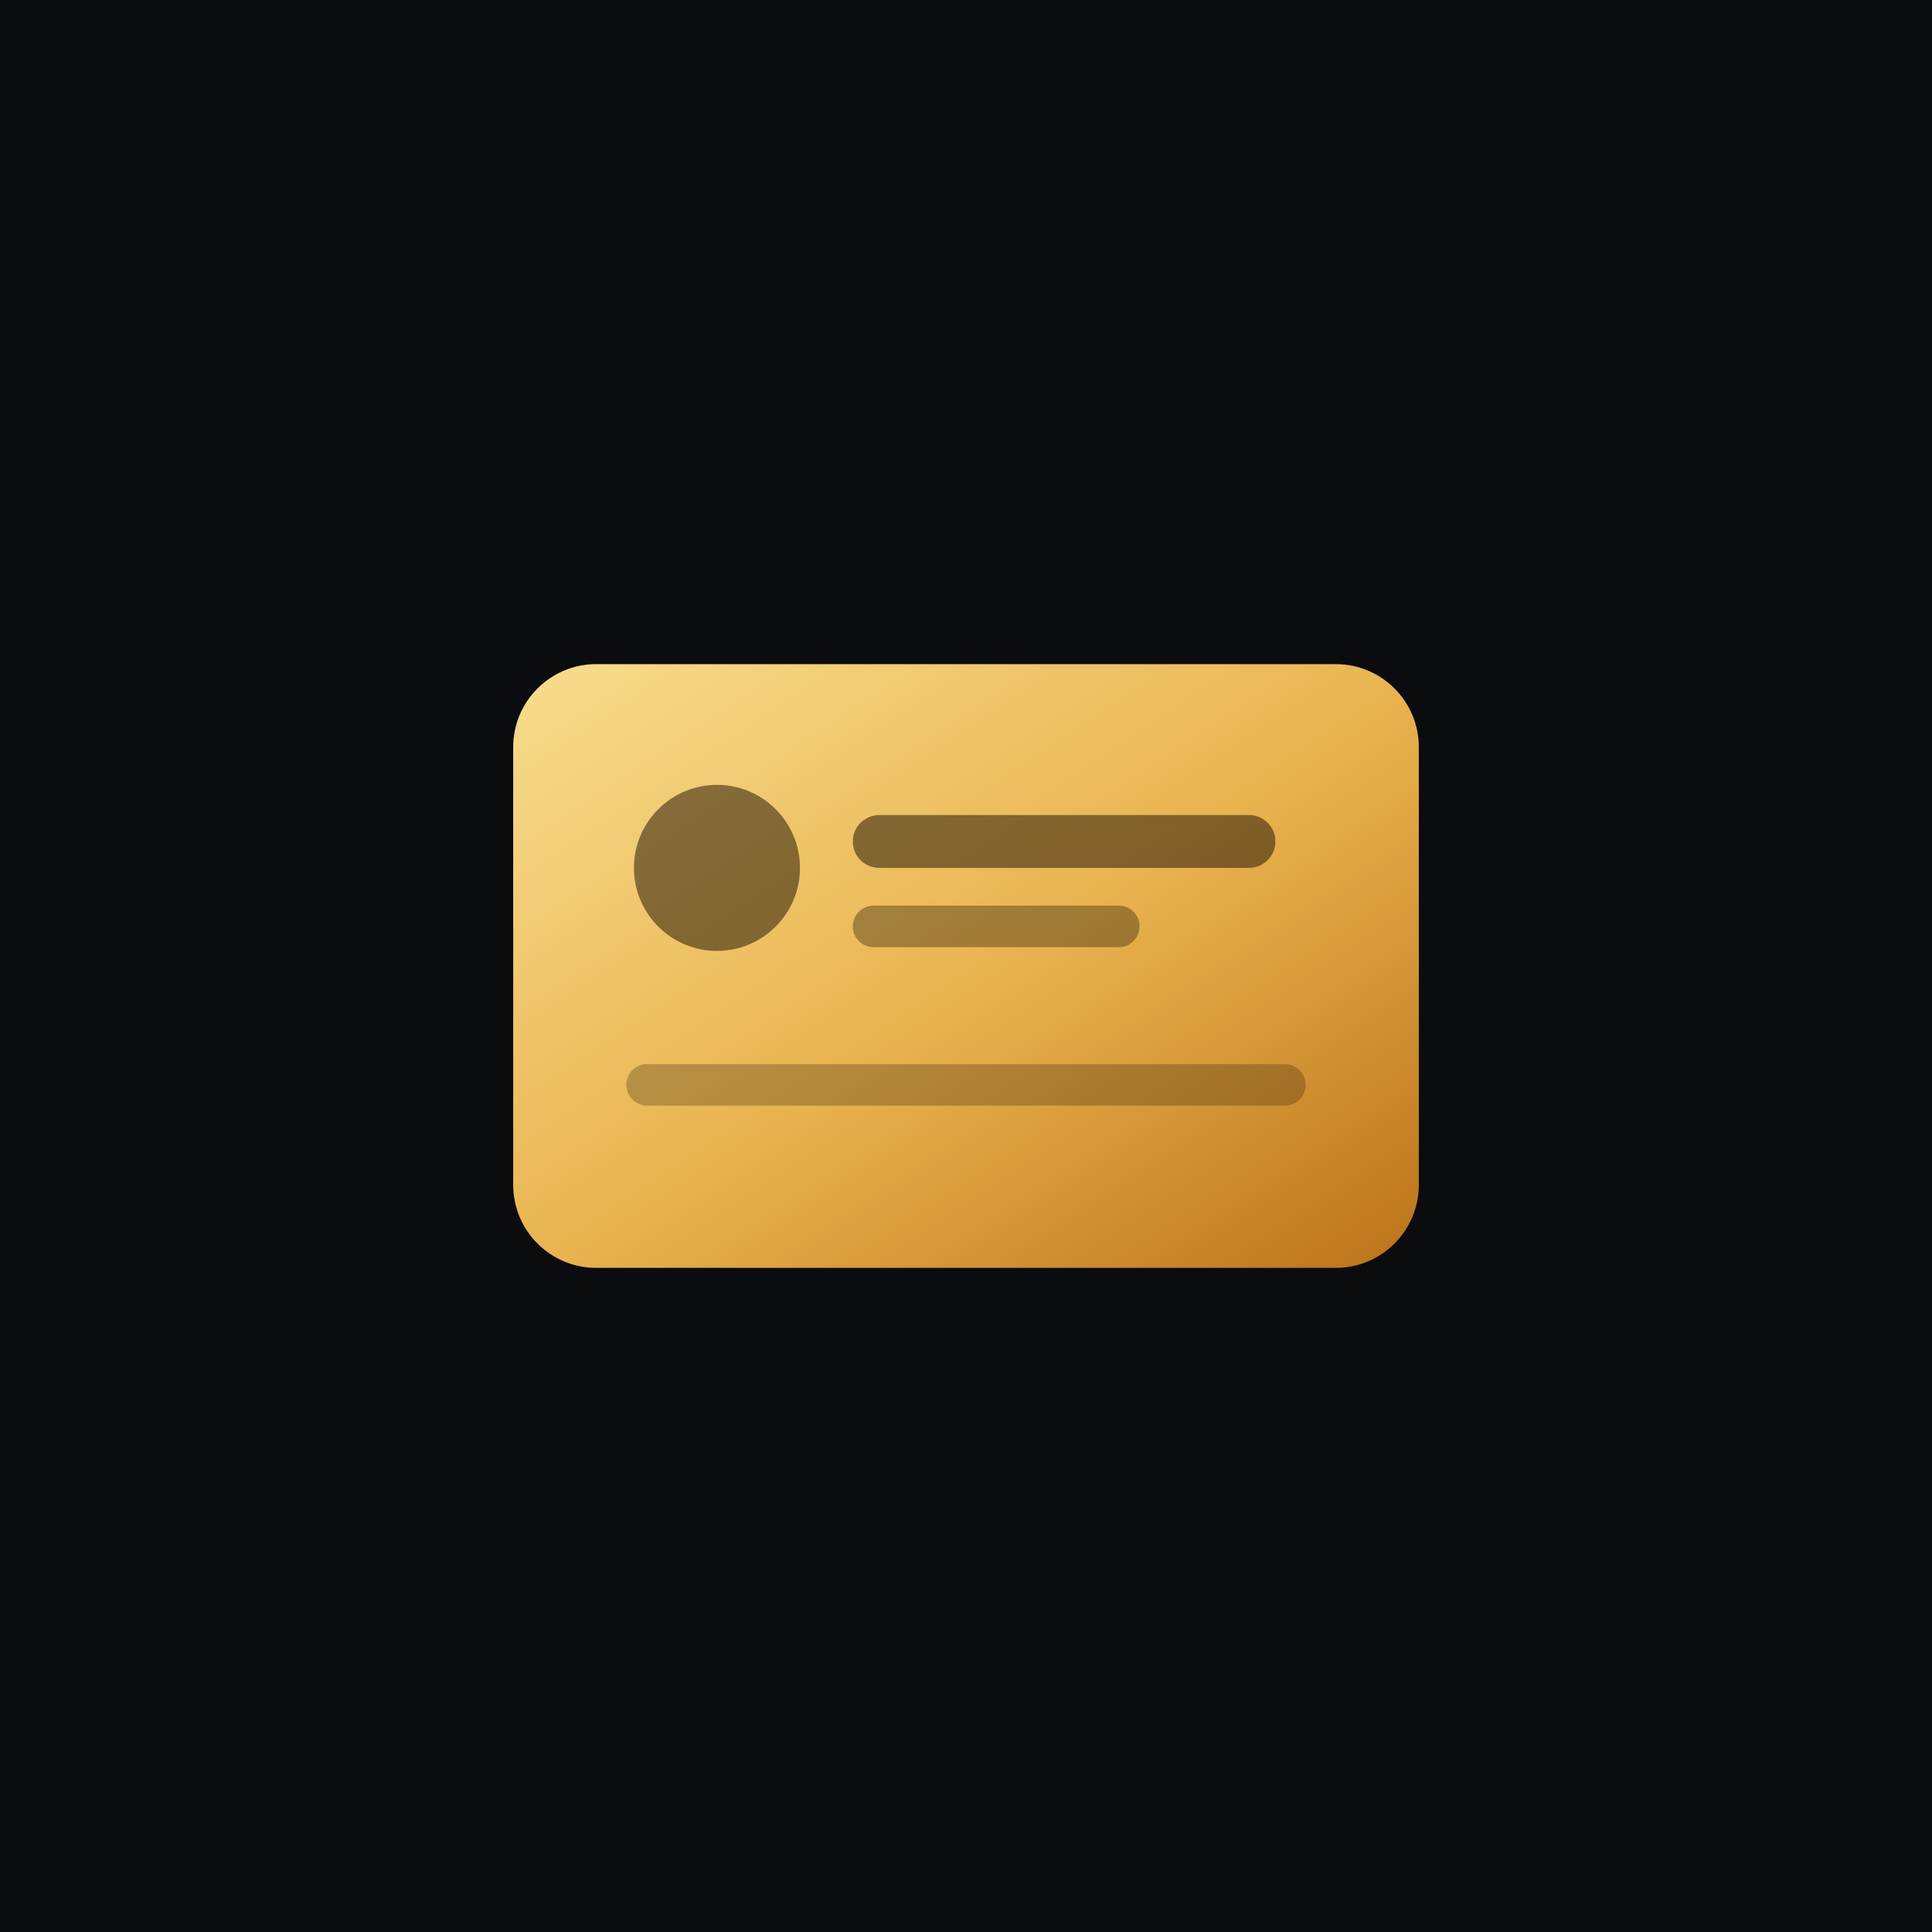
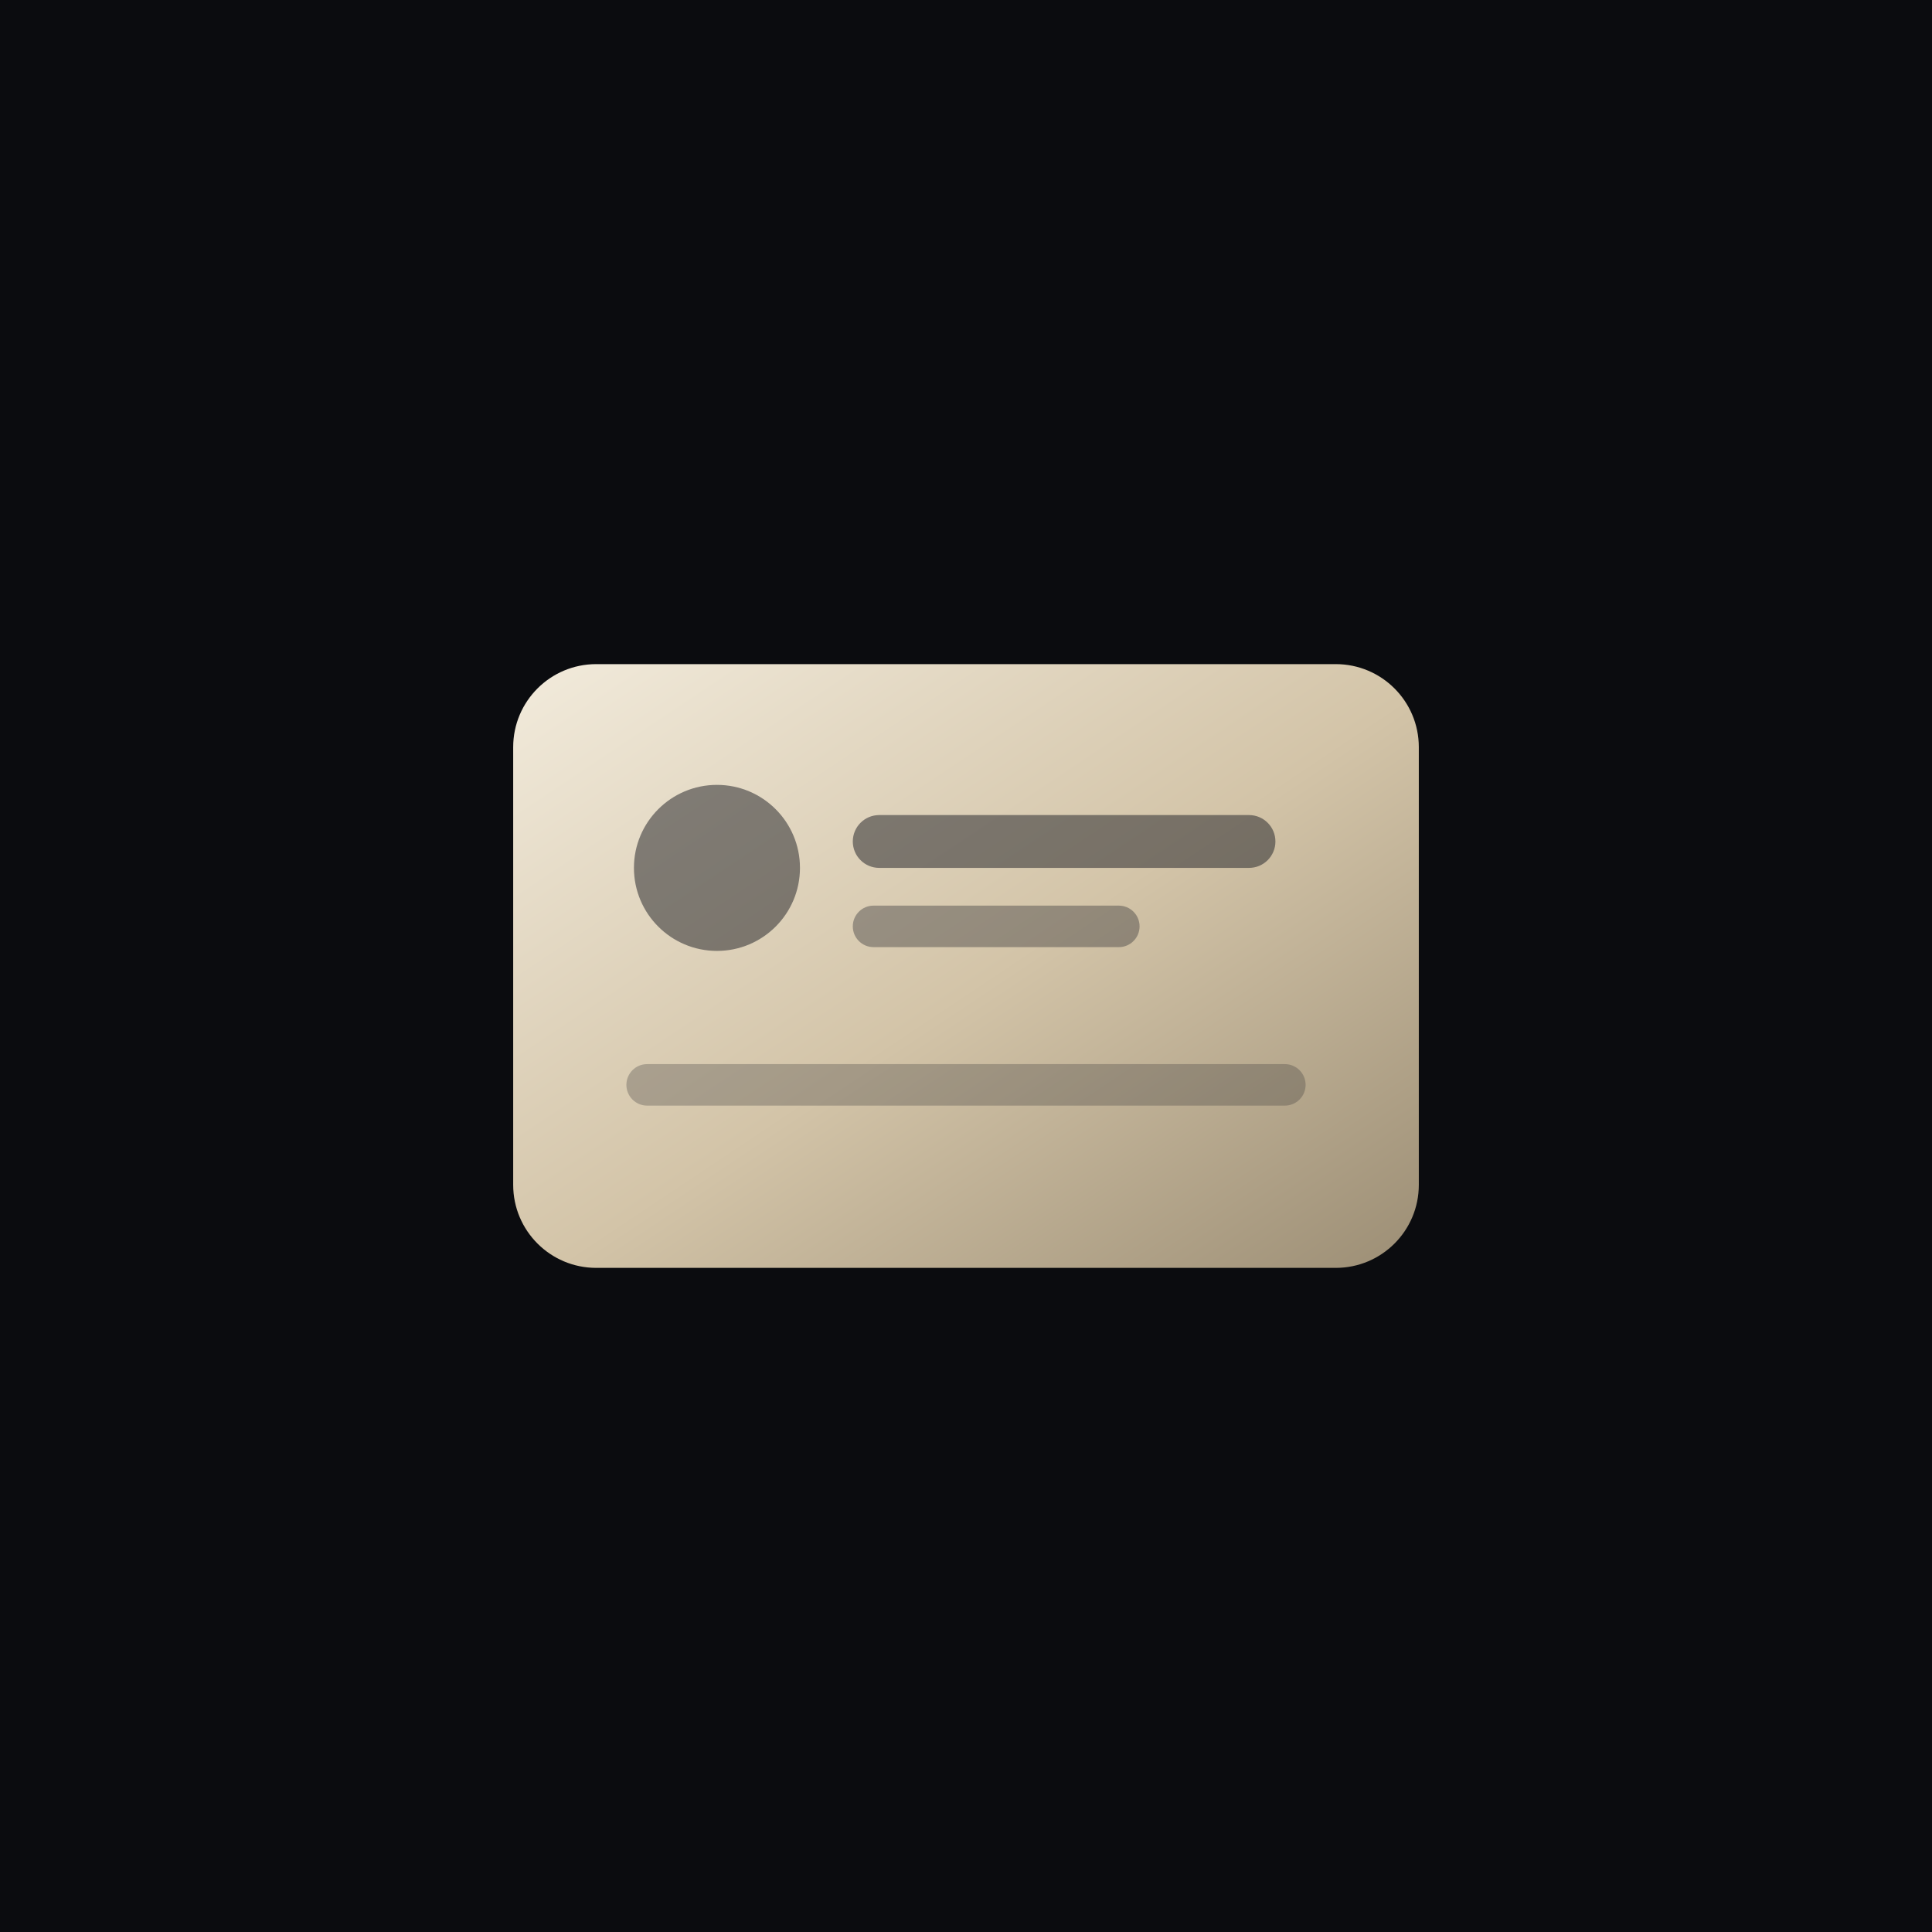
<svg xmlns="http://www.w3.org/2000/svg" viewBox="0 0 512 512">
  <defs>
    <linearGradient id="gold" x1="0" y1="0" x2="1" y2="1">
-       <stop offset="0" stop-color="#f8dd8e" />
-       <stop offset="0.52" stop-color="#e9b34f" />
-       <stop offset="1" stop-color="#bb7319" />
+       <stop offset="0" stop-color="#f2ebdc" />
+       <stop offset="0.52" stop-color="#d3c4a8" />
+       <stop offset="1" stop-color="#9c8e75" />
    </linearGradient>
  </defs>
  <rect width="512" height="512" fill="#0b0c0f" />
  <rect x="136" y="176" width="240" height="160" rx="22" fill="url(#gold)" />
-   <circle cx="190" cy="230" r="22" fill="#2a1c08" opacity="0.55" />
-   <rect x="226" y="216" width="112" height="14" rx="7" fill="#2a1c08" opacity="0.55" />
-   <rect x="226" y="240" width="76" height="11" rx="5.5" fill="#2a1c08" opacity="0.38" />
-   <rect x="166" y="282" width="180" height="11" rx="5.5" fill="#2a1c08" opacity="0.28" />
+   <circle cx="190" cy="230" r="22" fill="#2b2b30" opacity="0.55" />
+   <rect x="226" y="216" width="112" height="14" rx="7" fill="#2b2b30" opacity="0.55" />
+   <rect x="226" y="240" width="76" height="11" rx="5.5" fill="#2b2b30" opacity="0.38" />
+   <rect x="166" y="282" width="180" height="11" rx="5.5" fill="#2b2b30" opacity="0.28" />
</svg>
